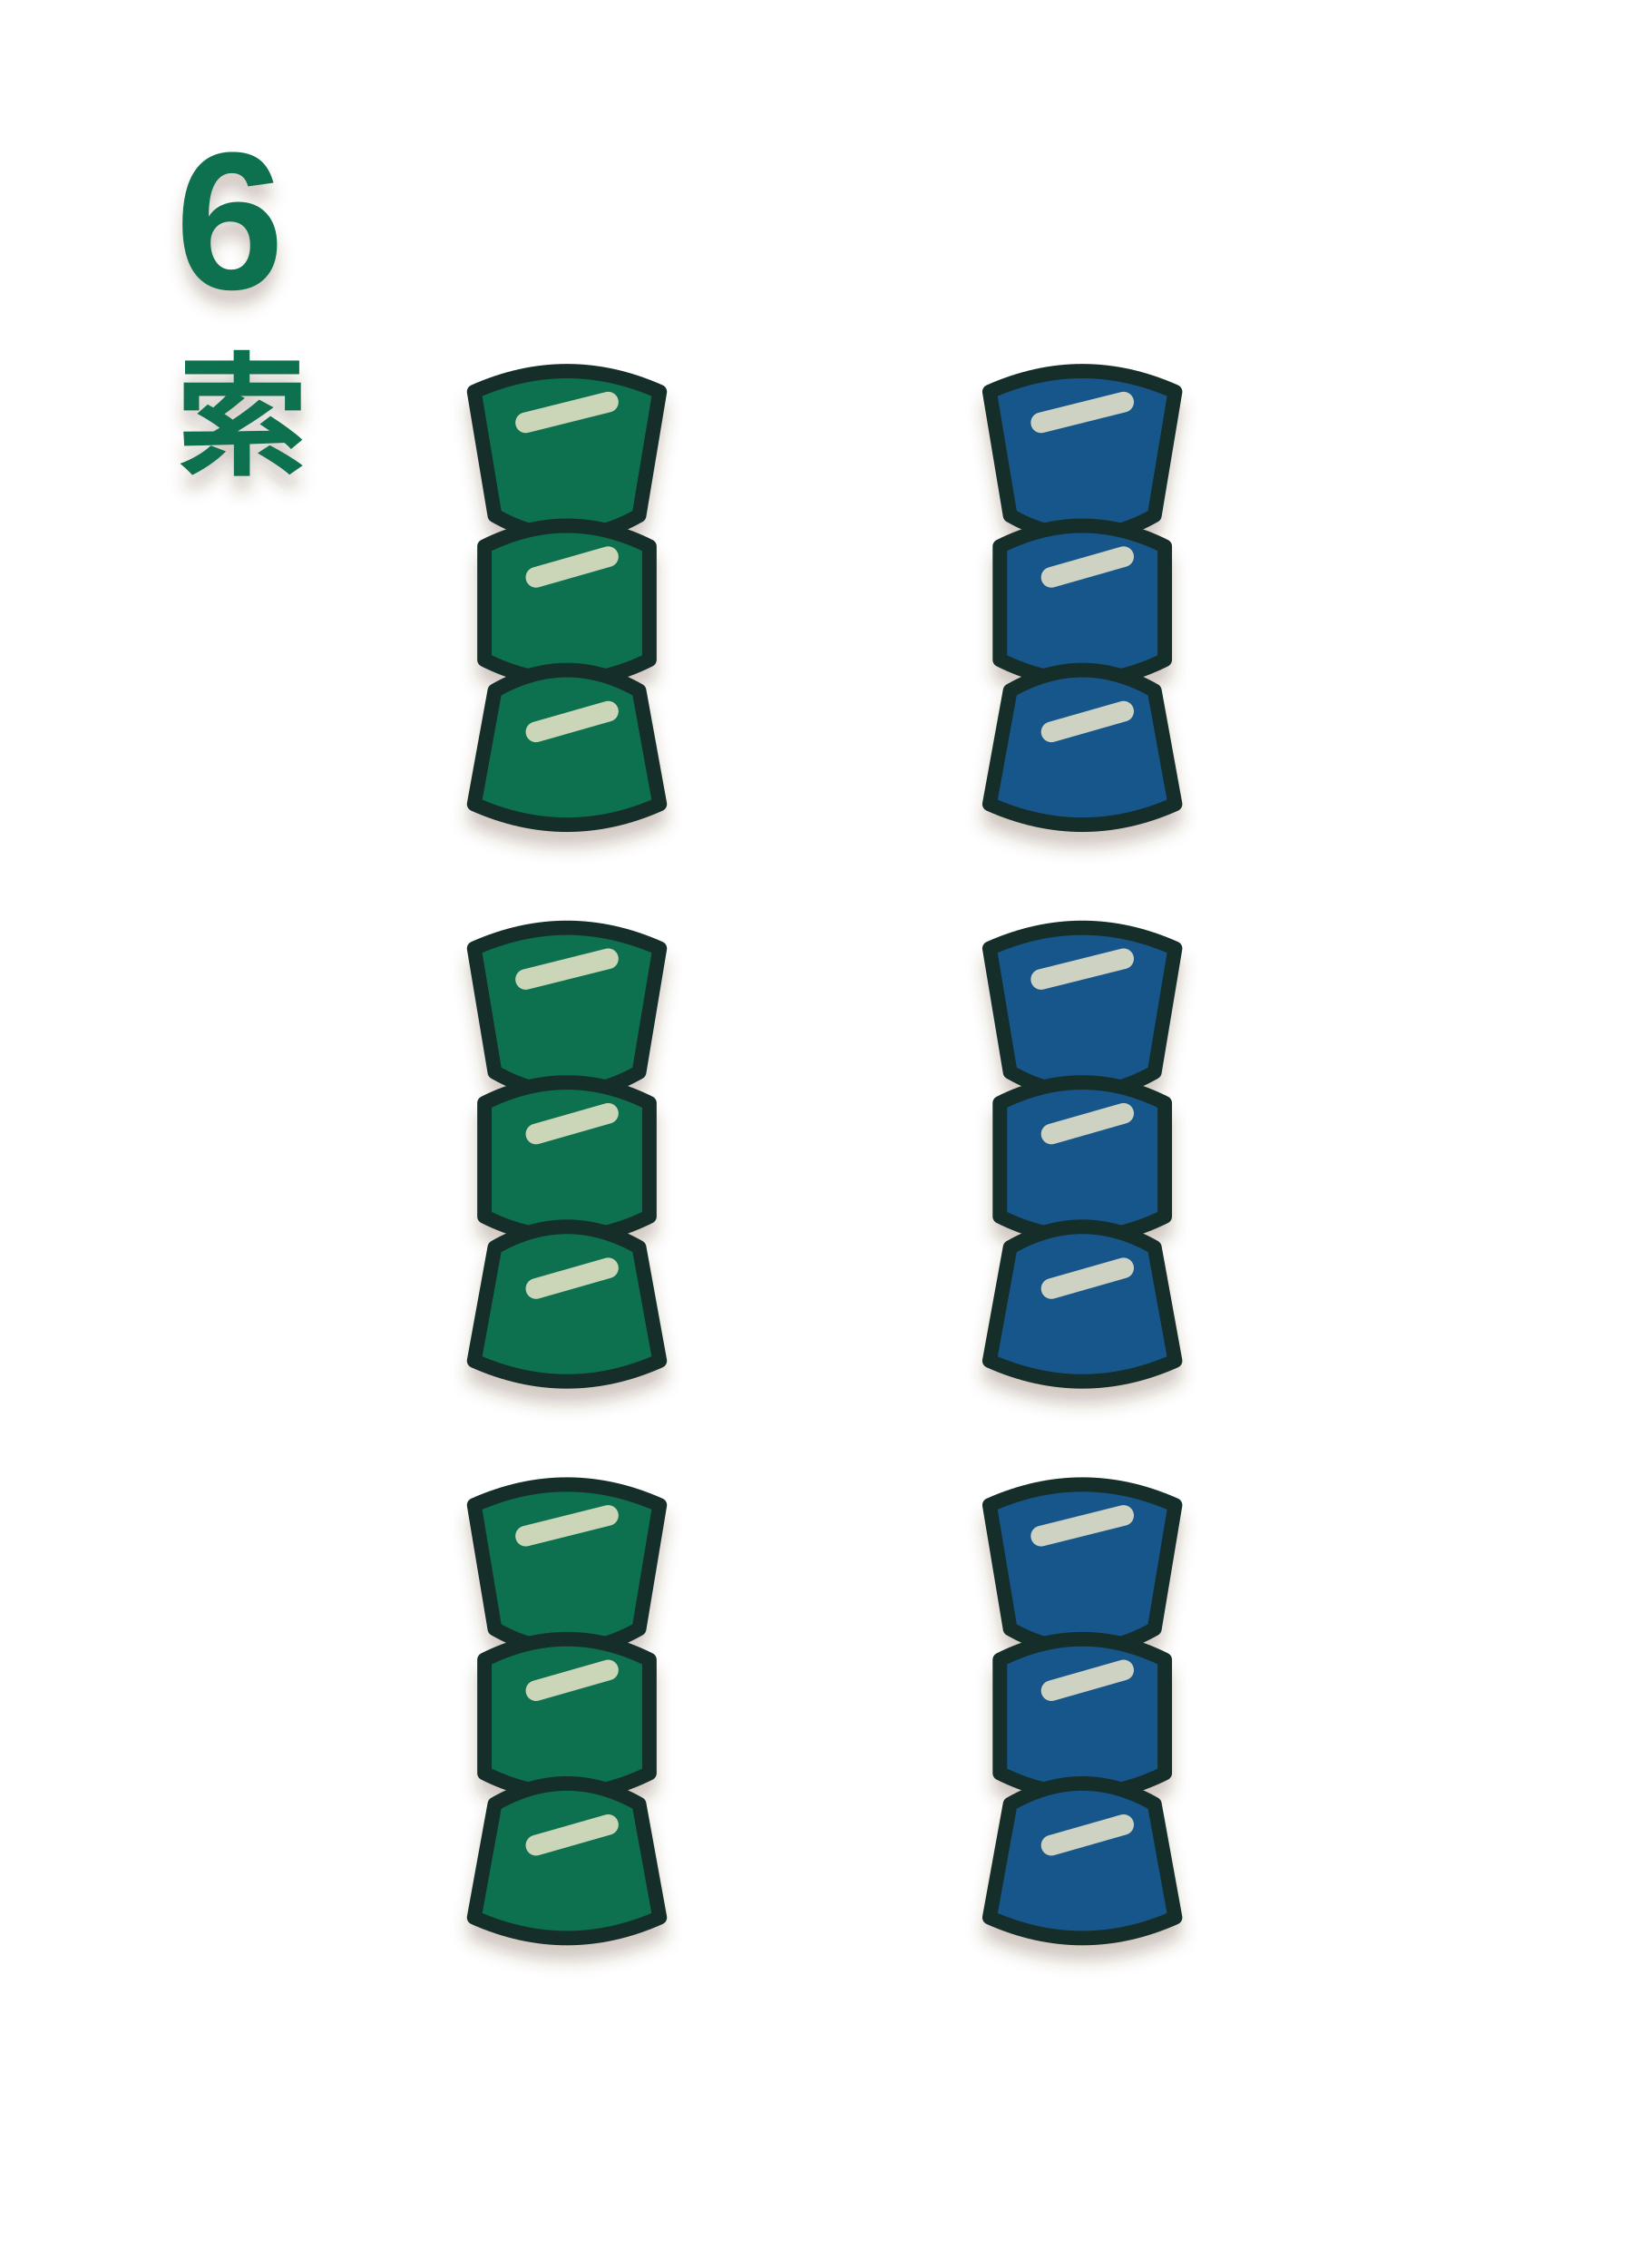
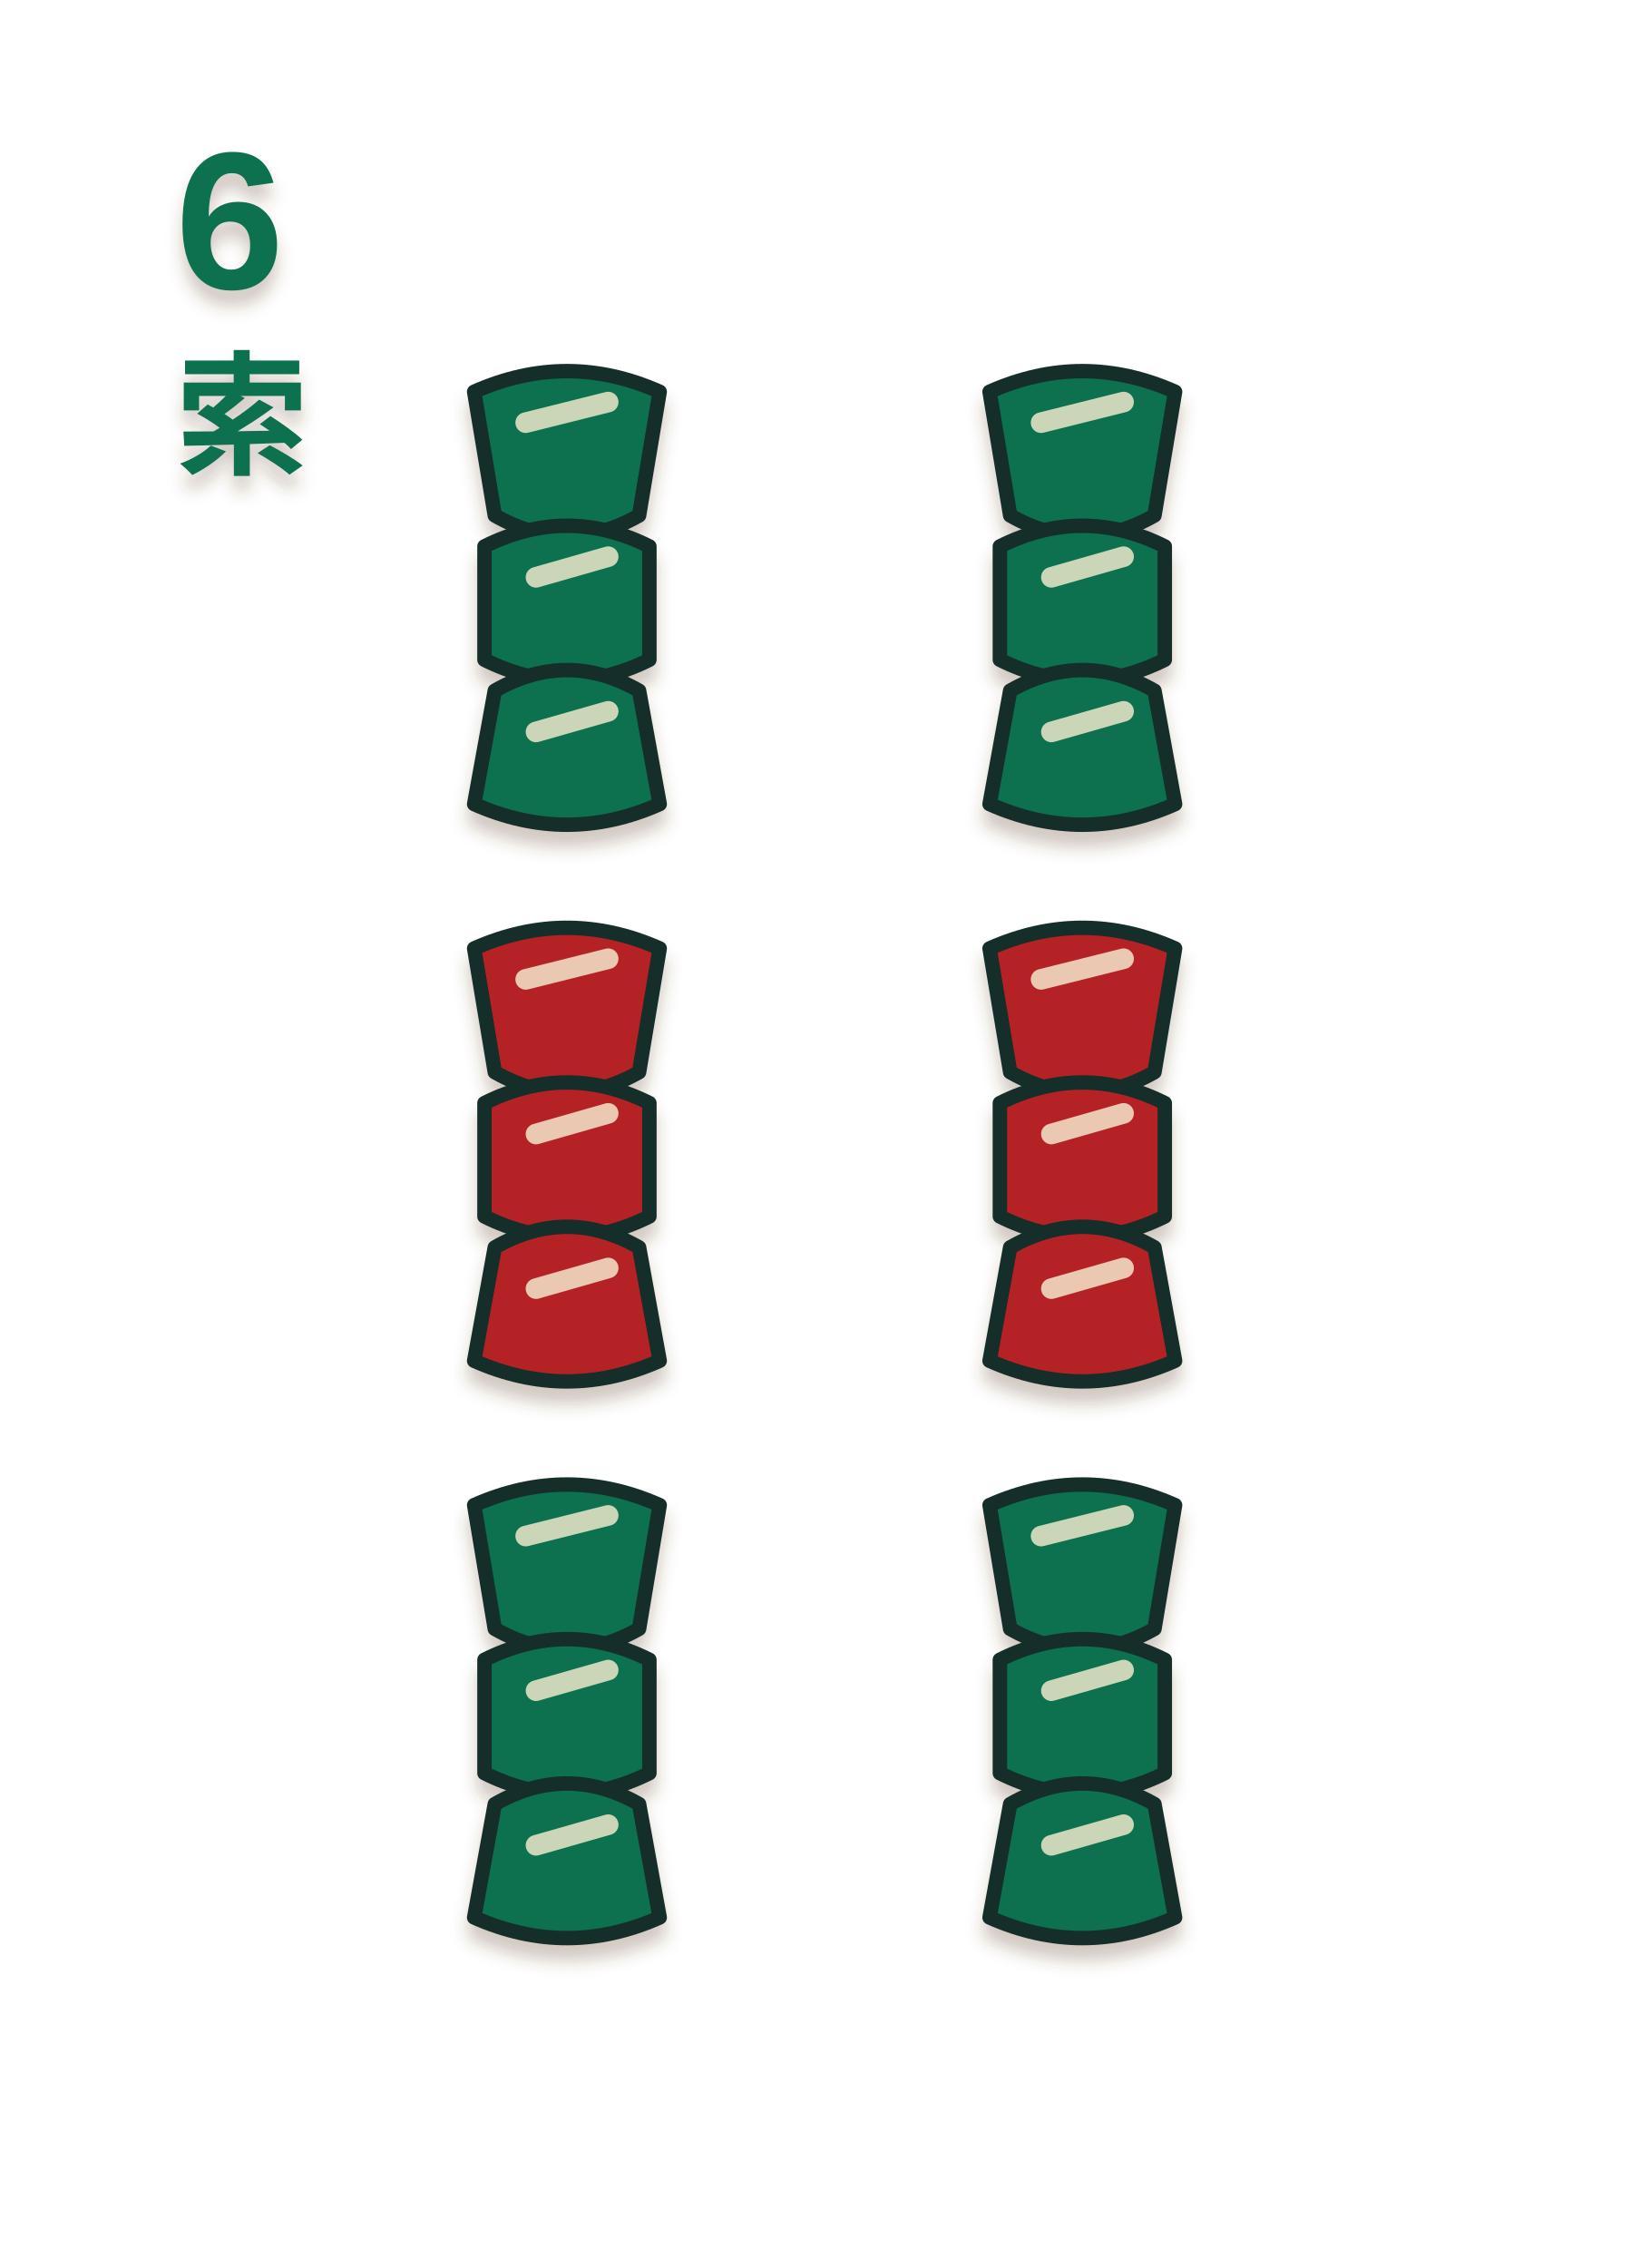
<svg xmlns="http://www.w3.org/2000/svg" viewBox="0 0 160 220">
  <defs>
    <filter id="soft">
      <feDropShadow dx="0" dy="1.5" stdDeviation=".8" flood-color="#5b3b1c" flood-opacity=".28" />
    </filter>
  </defs>
  <g filter="url(#soft)">
    <g font-family="Arial,Noto Sans TC,sans-serif" font-weight="800" fill="#08704f">
      <text x="17" y="28" font-size="19">6</text>
      <text x="17" y="45" font-size="13">索</text>
    </g>
    <g transform="translate(55 58) scale(1)" stroke="#172d29" stroke-width="1.4" stroke-linejoin="round">
      <path d="M-9-20Q0-24 9-20L7-8Q0-4-7-8Z" fill="#08704f" />
      <path d="M-8-5Q0-9 8-5L8 6Q0 10-8 6Z" fill="#08704f" />
      <path d="M-7 9Q0 5 7 9L9 20Q0 24-9 20Z" fill="#08704f" />
      <path d="M-4-17L4-19M-3-2L4-4M-3 13L4 11" stroke="#f7edcf" stroke-width="2" stroke-linecap="round" opacity=".82" />
    </g>
    <g transform="translate(105 58) scale(1)" stroke="#172d29" stroke-width="1.4" stroke-linejoin="round">
-       <path d="M-9-20Q0-24 9-20L7-8Q0-4-7-8Z" fill="#15568a" />
-       <path d="M-8-5Q0-9 8-5L8 6Q0 10-8 6Z" fill="#15568a" />
-       <path d="M-7 9Q0 5 7 9L9 20Q0 24-9 20Z" fill="#15568a" />
-       <path d="M-4-17L4-19M-3-2L4-4M-3 13L4 11" stroke="#f7edcf" stroke-width="2" stroke-linecap="round" opacity=".82" />
-     </g>
-     <g transform="translate(55 112) scale(1)" stroke="#172d29" stroke-width="1.4" stroke-linejoin="round">
      <path d="M-9-20Q0-24 9-20L7-8Q0-4-7-8Z" fill="#08704f" />
      <path d="M-8-5Q0-9 8-5L8 6Q0 10-8 6Z" fill="#08704f" />
      <path d="M-7 9Q0 5 7 9L9 20Q0 24-9 20Z" fill="#08704f" />
      <path d="M-4-17L4-19M-3-2L4-4M-3 13L4 11" stroke="#f7edcf" stroke-width="2" stroke-linecap="round" opacity=".82" />
    </g>
+     <g transform="translate(55 112) scale(1)" stroke="#172d29" stroke-width="1.4" stroke-linejoin="round">
+       <path d="M-9-20Q0-24 9-20L7-8Q0-4-7-8Z" fill="#b52227" />
+       <path d="M-8-5Q0-9 8-5L8 6Q0 10-8 6Z" fill="#b52227" />
+       <path d="M-7 9Q0 5 7 9L9 20Q0 24-9 20Z" fill="#b52227" />
+       <path d="M-4-17L4-19M-3-2L4-4M-3 13L4 11" stroke="#f7edcf" stroke-width="2" stroke-linecap="round" opacity=".82" />
+     </g>
    <g transform="translate(105 112) scale(1)" stroke="#172d29" stroke-width="1.4" stroke-linejoin="round">
-       <path d="M-9-20Q0-24 9-20L7-8Q0-4-7-8Z" fill="#15568a" />
-       <path d="M-8-5Q0-9 8-5L8 6Q0 10-8 6Z" fill="#15568a" />
-       <path d="M-7 9Q0 5 7 9L9 20Q0 24-9 20Z" fill="#15568a" />
+       <path d="M-9-20Q0-24 9-20L7-8Q0-4-7-8Z" fill="#b52227" />
+       <path d="M-8-5Q0-9 8-5L8 6Q0 10-8 6Z" fill="#b52227" />
+       <path d="M-7 9Q0 5 7 9L9 20Q0 24-9 20Z" fill="#b52227" />
      <path d="M-4-17L4-19M-3-2L4-4M-3 13L4 11" stroke="#f7edcf" stroke-width="2" stroke-linecap="round" opacity=".82" />
    </g>
    <g transform="translate(55 166) scale(1)" stroke="#172d29" stroke-width="1.4" stroke-linejoin="round">
      <path d="M-9-20Q0-24 9-20L7-8Q0-4-7-8Z" fill="#08704f" />
      <path d="M-8-5Q0-9 8-5L8 6Q0 10-8 6Z" fill="#08704f" />
      <path d="M-7 9Q0 5 7 9L9 20Q0 24-9 20Z" fill="#08704f" />
      <path d="M-4-17L4-19M-3-2L4-4M-3 13L4 11" stroke="#f7edcf" stroke-width="2" stroke-linecap="round" opacity=".82" />
    </g>
    <g transform="translate(105 166) scale(1)" stroke="#172d29" stroke-width="1.4" stroke-linejoin="round">
-       <path d="M-9-20Q0-24 9-20L7-8Q0-4-7-8Z" fill="#15568a" />
-       <path d="M-8-5Q0-9 8-5L8 6Q0 10-8 6Z" fill="#15568a" />
-       <path d="M-7 9Q0 5 7 9L9 20Q0 24-9 20Z" fill="#15568a" />
+       <path d="M-9-20Q0-24 9-20L7-8Q0-4-7-8Z" fill="#08704f" />
+       <path d="M-8-5Q0-9 8-5L8 6Q0 10-8 6Z" fill="#08704f" />
+       <path d="M-7 9Q0 5 7 9L9 20Q0 24-9 20Z" fill="#08704f" />
      <path d="M-4-17L4-19M-3-2L4-4M-3 13L4 11" stroke="#f7edcf" stroke-width="2" stroke-linecap="round" opacity=".82" />
    </g>
  </g>
</svg>
